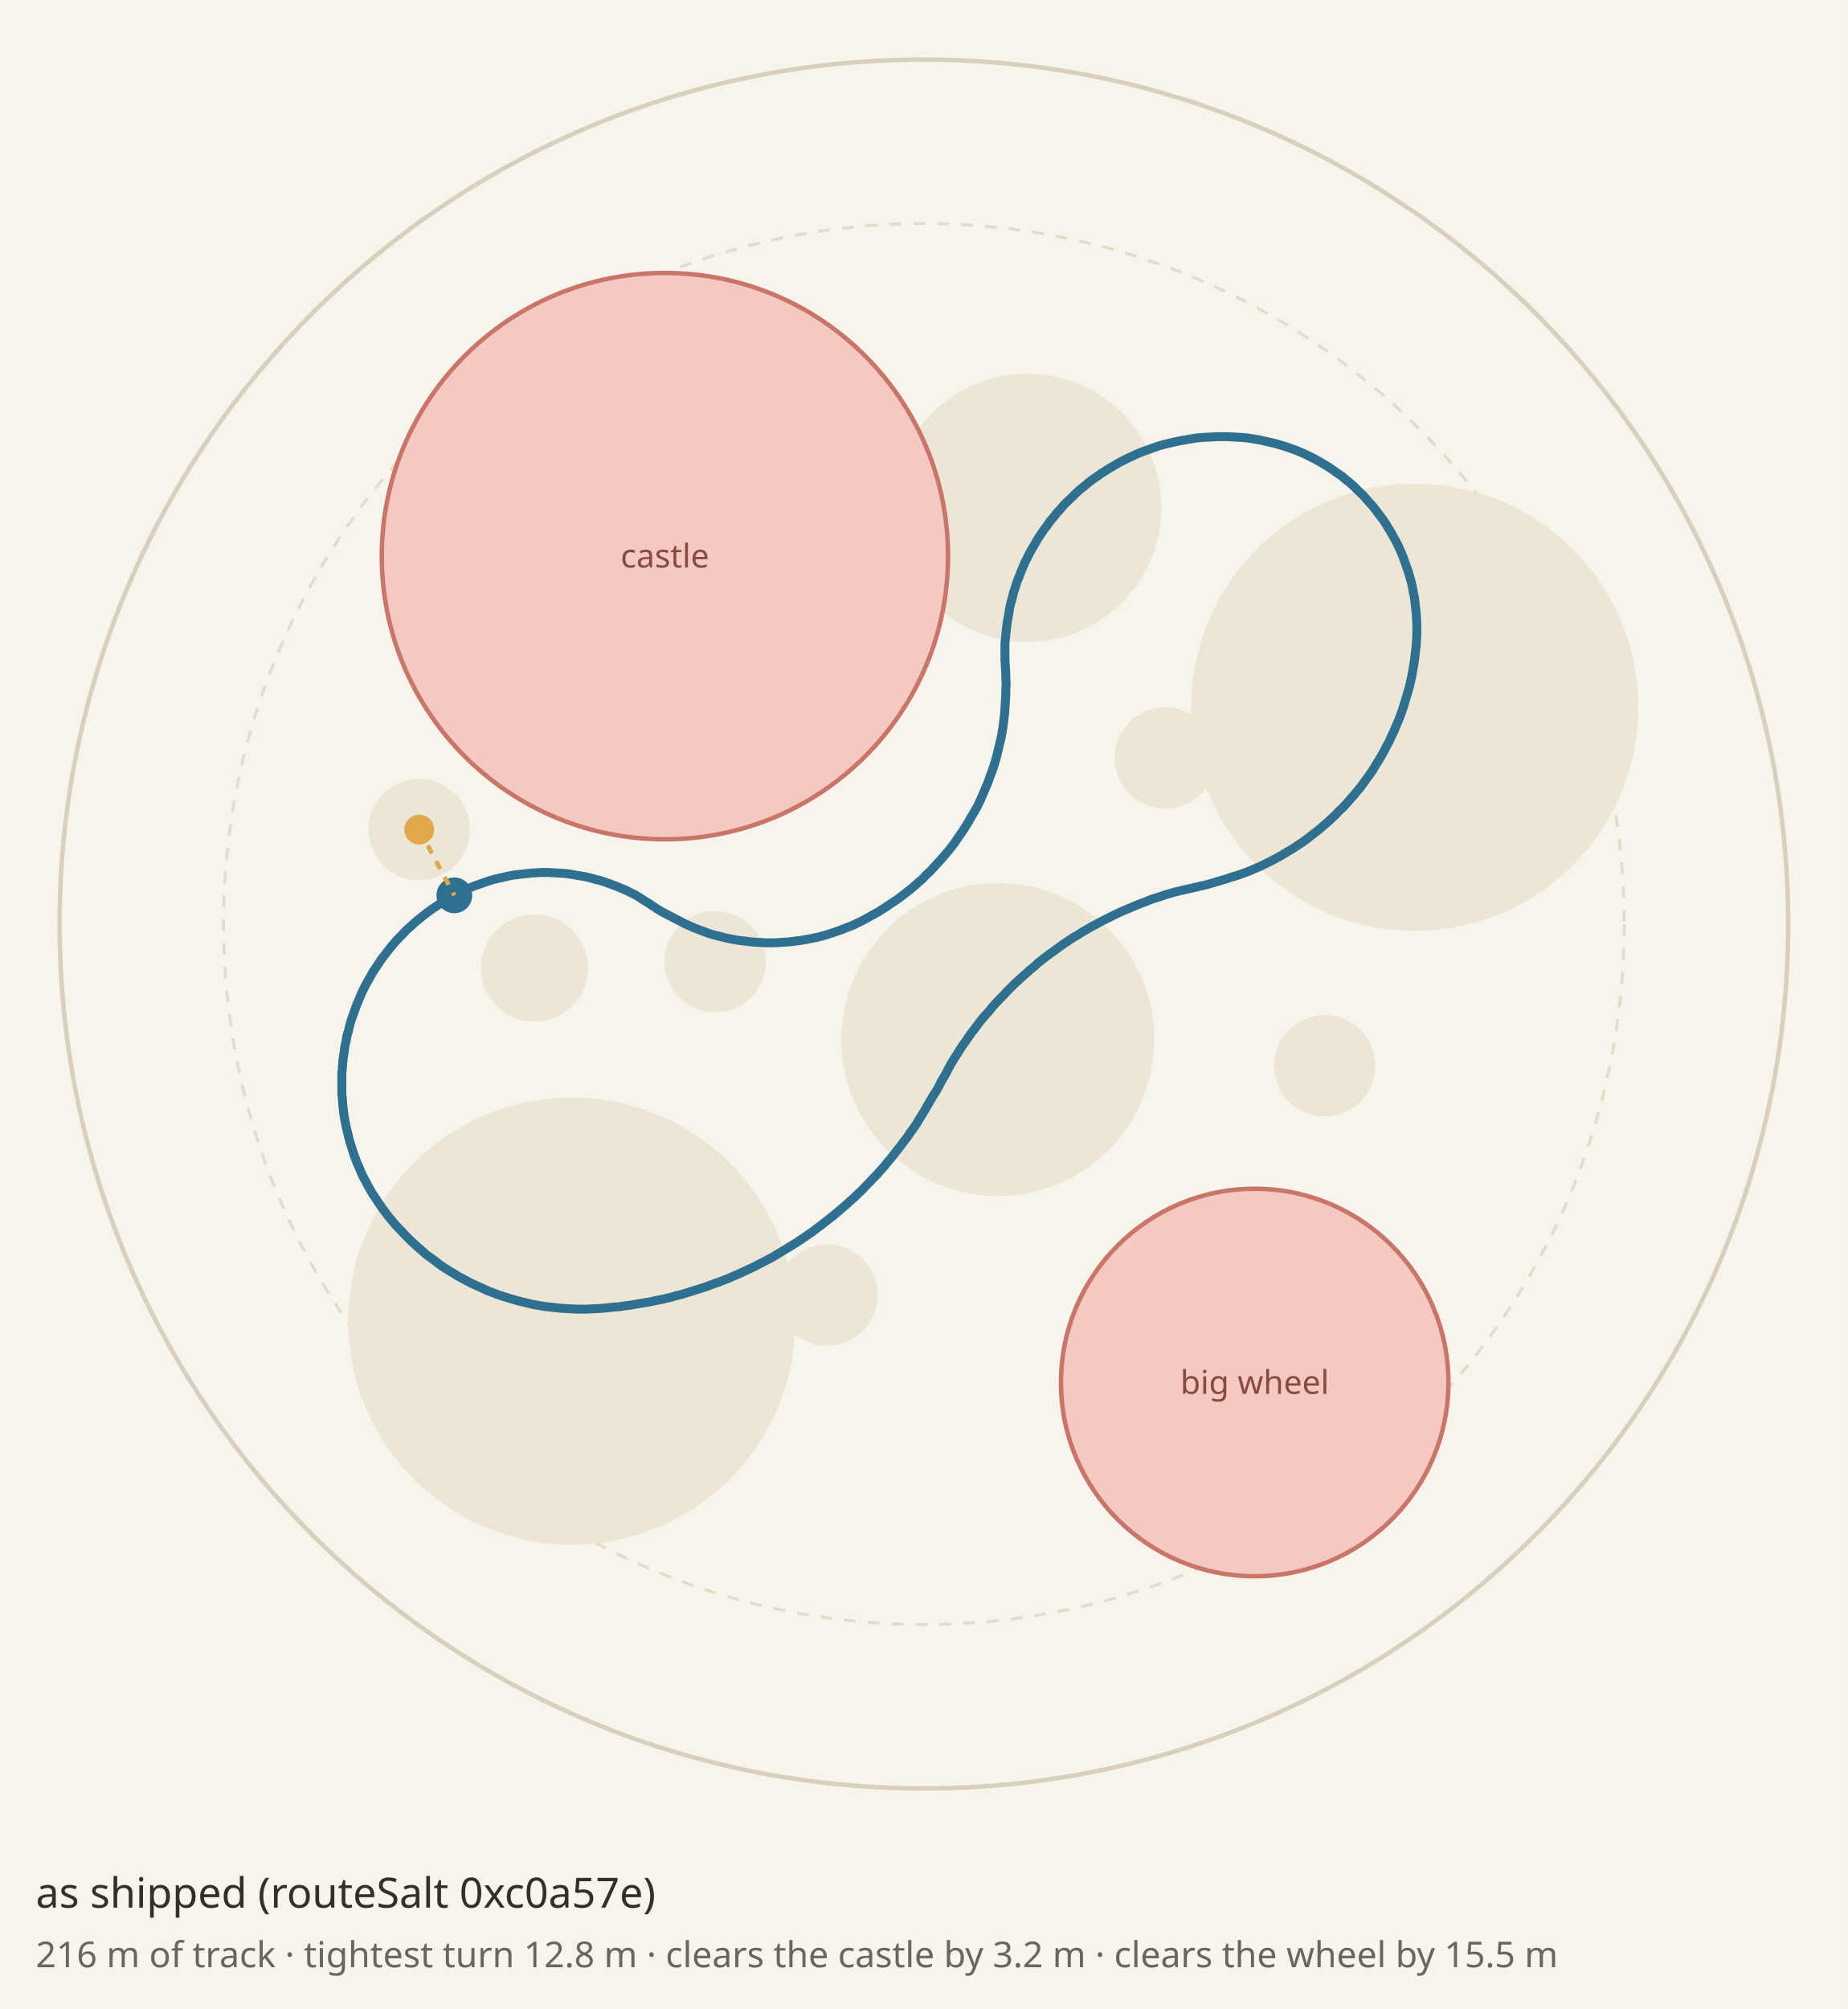
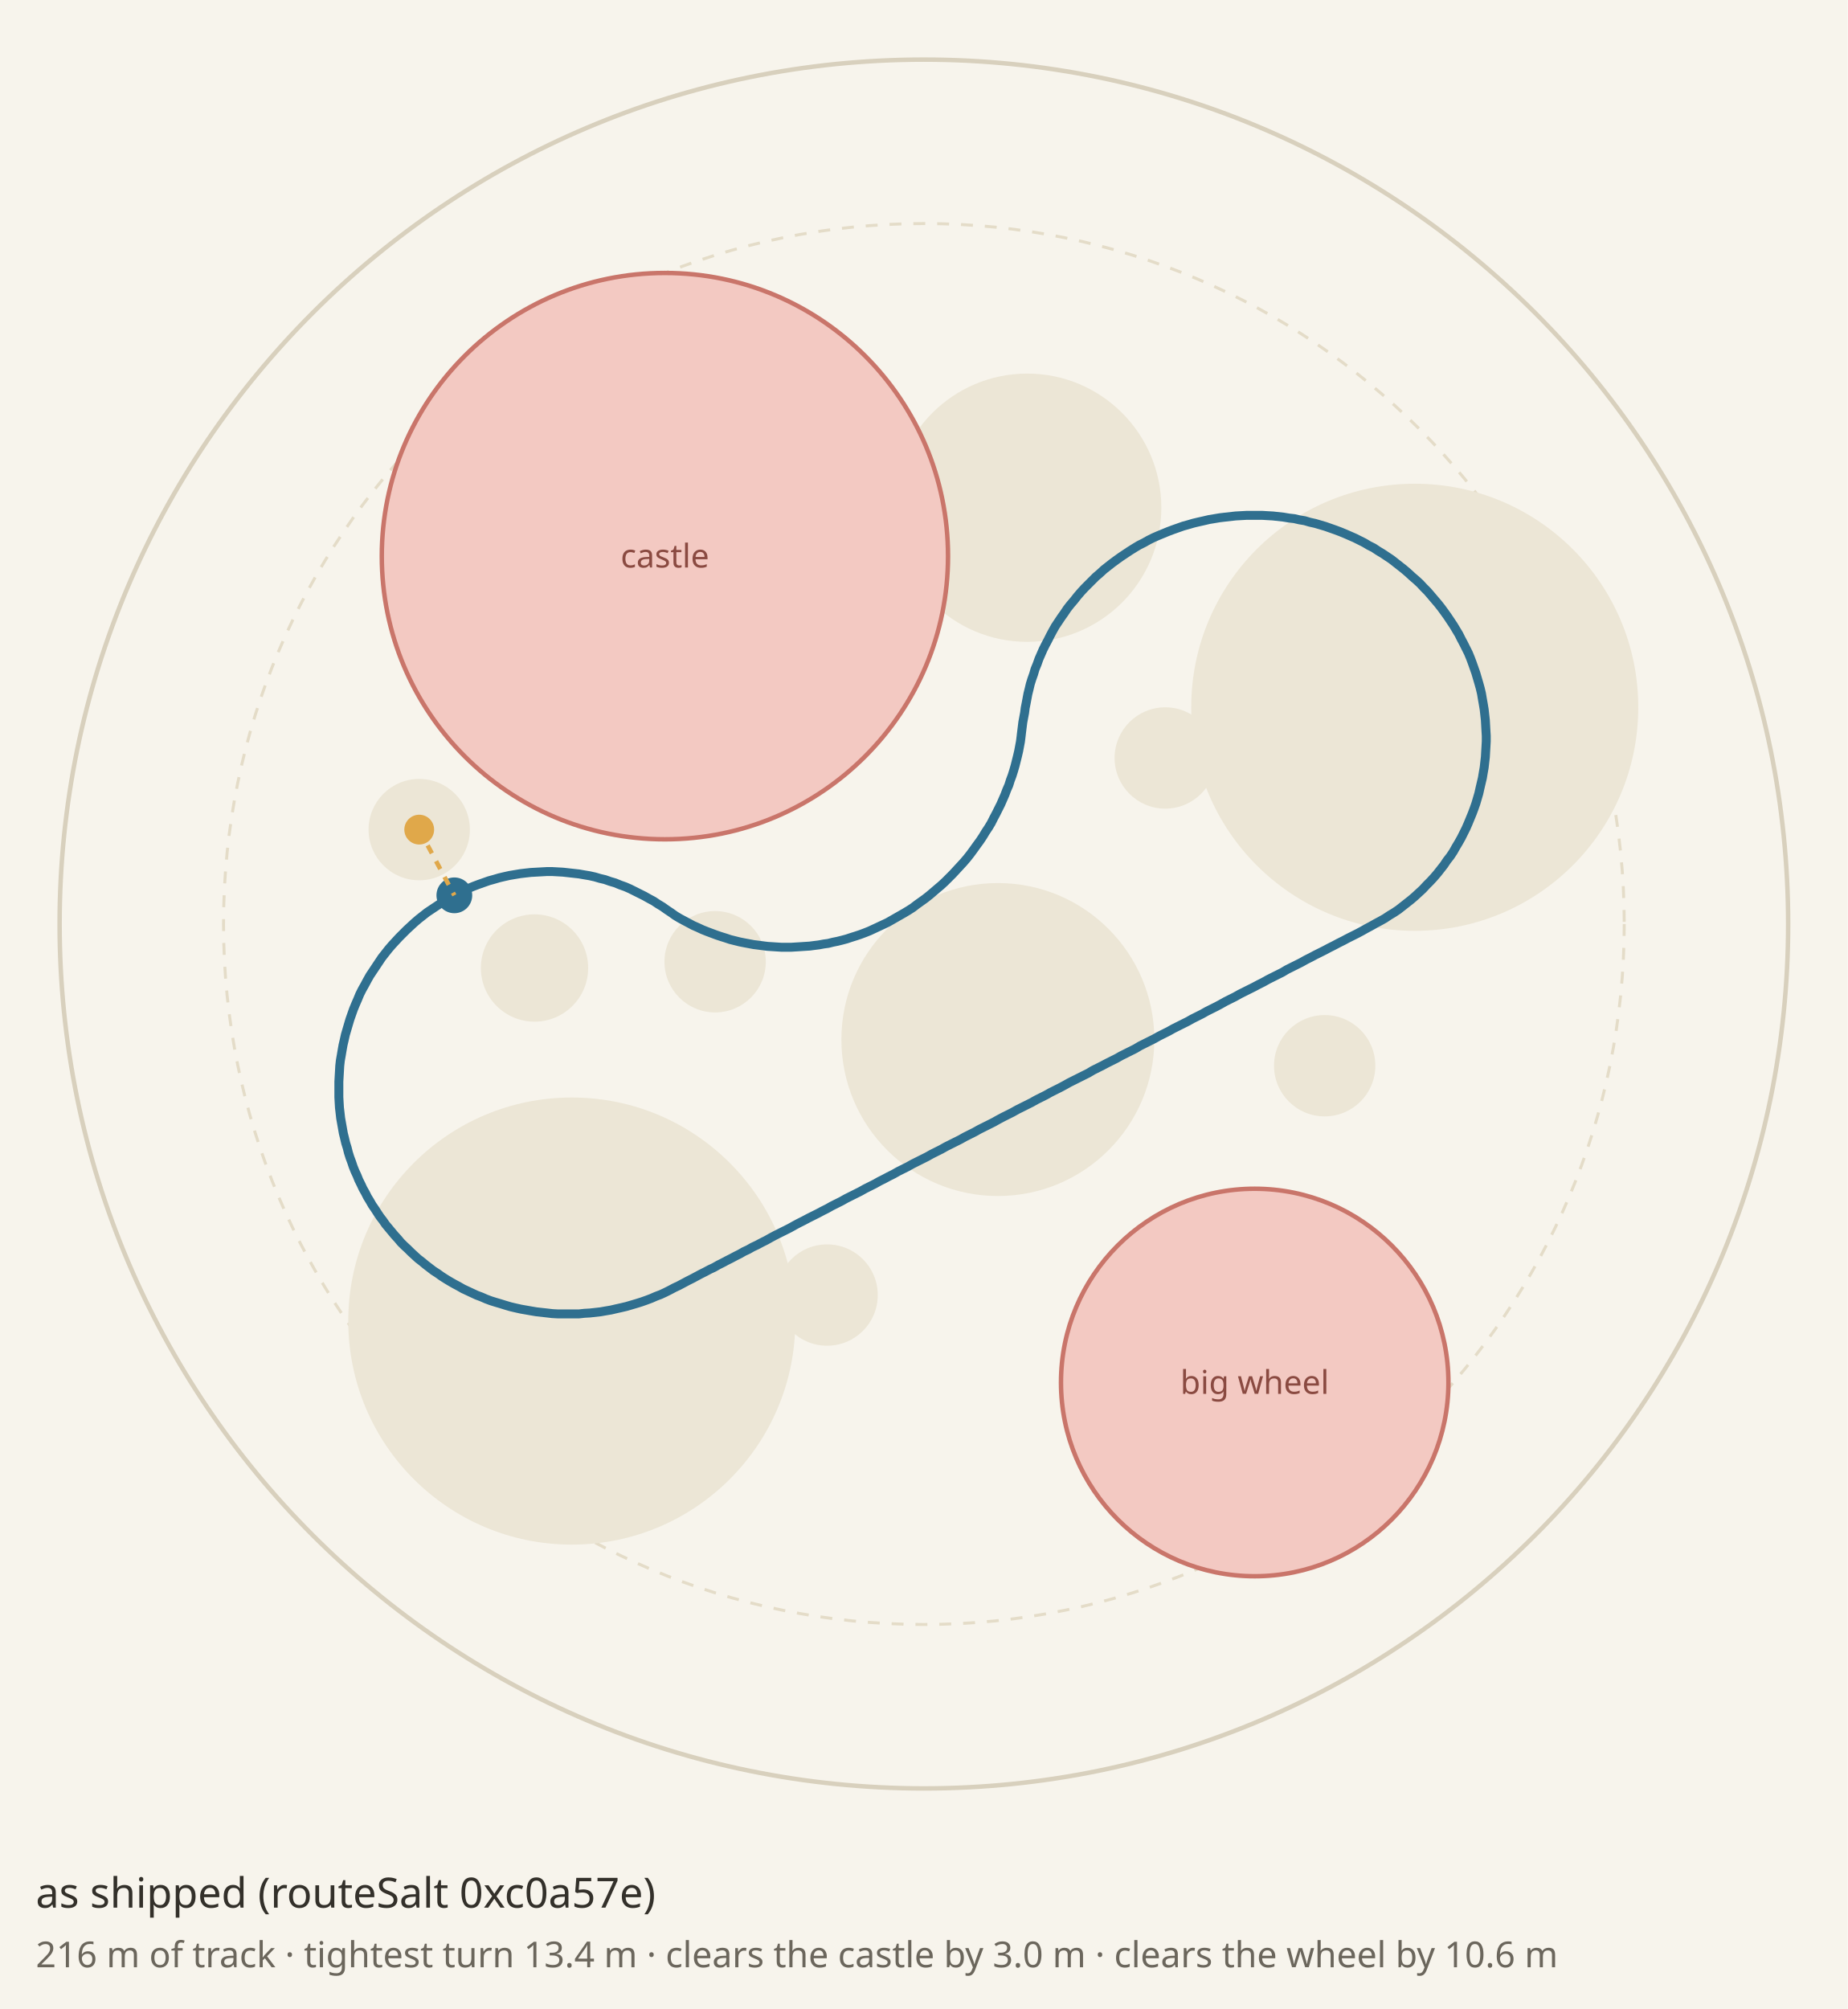
<svg xmlns="http://www.w3.org/2000/svg" width="620" height="674" viewBox="0 0 620 674">
  <rect x="0" y="0" width="620" height="674" fill="#f7f4ec" />
  <circle cx="310" cy="310" r="290" fill="none" stroke="#d8d0bd" stroke-width="1.5" />
  <circle cx="310" cy="310" r="235" fill="none" stroke="#e4dcc8" stroke-width="1" stroke-dasharray="4 4" />
  <circle cx="334.824" cy="348.755" r="52.5" fill="#ece6d6" stroke="none" />
  <circle cx="223.104" cy="186.577" r="95" fill="#ece6d6" stroke="none" />
  <circle cx="474.707" cy="237.285" r="75" fill="#ece6d6" stroke="none" />
  <circle cx="191.859" cy="443.203" r="75" fill="#ece6d6" stroke="none" />
  <circle cx="421.003" cy="463.812" r="65" fill="#ece6d6" stroke="none" />
  <circle cx="344.675" cy="170.337" r="45" fill="#ece6d6" stroke="none" />
  <circle cx="179.353" cy="324.756" r="18" fill="#ece6d6" stroke="none" />
  <circle cx="444.482" cy="357.54" r="17" fill="#ece6d6" stroke="none" />
  <circle cx="239.953" cy="322.659" r="17" fill="#ece6d6" stroke="none" />
  <circle cx="390.992" cy="254.294" r="17" fill="#ece6d6" stroke="none" />
  <circle cx="277.528" cy="434.479" r="17" fill="#ece6d6" stroke="none" />
  <circle cx="140.666" cy="278.328" r="17" fill="#ece6d6" stroke="none" />
  <circle cx="223.104" cy="186.577" r="95" fill="#f3c9c2" stroke="#c9756a" stroke-width="1.5" />
  <text x="223.104" y="186.577" font-family="system-ui,sans-serif" font-size="11" fill="#8a4a41" text-anchor="middle" dominant-baseline="middle">castle</text>
  <circle cx="421.003" cy="463.812" r="65" fill="#f3c9c2" stroke="#c9756a" stroke-width="1.5" />
  <text x="421.003" y="463.812" font-family="system-ui,sans-serif" font-size="11" fill="#8a4a41" text-anchor="middle" dominant-baseline="middle">big wheel</text>
-   <path d="M152.5 300.4 L150.9 301.2 L149.3 302.1 L147.8 303.1 L146.3 304.1 L144.8 305.1 L143.3 306.2 L141.9 307.3 L140.5 308.4 L139.1 309.6 L137.8 310.8 L136.4 312.0 L135.2 313.3 L133.9 314.6 L132.7 315.9 L131.5 317.3 L130.4 318.7 L129.3 320.1 L128.2 321.5 L127.2 323.0 L126.2 324.5 L125.2 326.0 L124.3 327.6 L123.4 329.2 L122.5 330.8 L121.7 332.4 L121.0 334.0 L120.3 335.7 L119.6 337.3 L119.0 339.0 L118.4 340.7 L117.8 342.4 L117.3 344.2 L116.9 345.9 L116.4 347.6 L116.1 349.4 L115.7 351.1 L115.5 352.9 L115.2 354.7 L115.0 356.4 L114.9 358.2 L114.7 359.9 L114.7 361.7 L114.7 363.5 L114.7 365.2 L114.7 367.0 L114.9 368.8 L115.0 370.5 L115.2 372.2 L115.4 374.0 L115.7 375.7 L116.0 377.4 L116.4 379.1 L116.8 380.7 L117.2 382.4 L117.7 384.0 L118.2 385.6 L118.7 387.2 L119.3 388.8 L119.9 390.4 L120.6 391.9 L121.2 393.4 L121.9 394.9 L122.7 396.3 L123.4 397.7 L124.2 399.1 L125.0 400.5 L125.9 401.8 L126.8 403.2 L127.7 404.5 L128.6 405.8 L129.5 407.0 L130.5 408.3 L131.5 409.5 L132.5 410.7 L133.6 411.9 L134.7 413.0 L135.8 414.2 L136.9 415.3 L138.0 416.4 L139.2 417.5 L140.4 418.6 L141.6 419.6 L142.8 420.7 L144.1 421.7 L145.4 422.6 L146.7 423.6 L148.0 424.6 L149.4 425.5 L150.8 426.4 L152.2 427.2 L153.6 428.1 L155.1 428.9 L156.6 429.7 L158.1 430.5 L159.6 431.2 L161.2 431.9 L162.7 432.6 L164.3 433.3 L165.9 433.9 L167.5 434.5 L169.1 435.0 L170.7 435.5 L172.4 436.0 L174.1 436.5 L175.8 436.9 L177.5 437.3 L179.2 437.7 L181.0 438.0 L182.7 438.3 L184.5 438.5 L186.3 438.7 L188.1 438.9 L189.9 439.0 L191.6 439.1 L193.5 439.2 L195.3 439.2 L197.1 439.2 L198.9 439.1 L200.7 439.0 L202.5 438.9 L204.3 438.7 L206.0 438.5 L207.8 438.4 L209.6 438.1 L211.4 437.9 L213.1 437.6 L214.9 437.3 L216.6 437.0 L218.4 436.7 L220.1 436.3 L221.8 436.0 L223.5 435.6 L225.2 435.2 L226.9 434.7 L228.5 434.3 L230.2 433.8 L231.8 433.3 L233.4 432.8 L235.0 432.3 L236.6 431.8 L238.2 431.2 L239.8 430.6 L241.3 430.1 L242.8 429.5 L244.4 428.9 L245.9 428.2 L247.4 427.6 L248.9 426.9 L250.4 426.2 L251.9 425.5 L253.4 424.8 L254.9 424.0 L256.3 423.3 L257.8 422.5 L259.3 421.7 L260.8 420.8 L262.3 419.9 L263.8 419.0 L265.4 418.0 L266.9 417.1 L268.4 416.1 L269.9 415.1 L271.3 414.1 L272.8 413.1 L274.2 412.0 L275.7 410.9 L277.1 409.8 L278.5 408.7 L279.9 407.6 L281.3 406.4 L282.6 405.3 L284.0 404.1 L285.3 402.9 L286.7 401.7 L288.0 400.4 L289.3 399.2 L290.5 397.9 L291.8 396.6 L293.0 395.3 L294.3 394.0 L295.5 392.6 L296.7 391.3 L297.8 389.9 L299.0 388.5 L300.1 387.1 L301.2 385.7 L302.3 384.3 L303.4 382.8 L304.5 381.4 L305.5 379.9 L306.6 378.4 L307.6 376.9 L308.5 375.4 L309.5 373.8 L310.4 372.3 L311.3 370.7 L312.2 369.2 L313.1 367.6 L314.1 366.1 L315.0 364.5 L315.8 362.9 L316.7 361.4 L317.6 359.8 L318.4 358.2 L319.3 356.6 L320.2 355.1 L321.2 353.6 L322.1 352.1 L323.1 350.6 L324.2 349.1 L325.2 347.6 L326.2 346.2 L327.3 344.8 L328.4 343.3 L329.5 341.9 L330.7 340.5 L331.9 339.2 L333.0 337.8 L334.2 336.5 L335.4 335.2 L336.7 333.9 L337.9 332.6 L339.2 331.3 L340.4 330.1 L341.7 328.9 L343.0 327.7 L344.4 326.5 L345.7 325.3 L347.1 324.2 L348.4 323.0 L349.8 321.9 L351.2 320.8 L352.7 319.7 L354.1 318.7 L355.6 317.6 L357.0 316.6 L358.5 315.6 L360.0 314.6 L361.6 313.7 L363.1 312.7 L364.7 311.8 L366.2 310.9 L367.8 310.1 L369.4 309.2 L371.0 308.4 L372.6 307.6 L374.2 306.8 L375.9 306.0 L377.5 305.3 L379.2 304.6 L380.8 303.9 L382.5 303.2 L384.2 302.6 L385.9 301.9 L387.6 301.3 L389.3 300.8 L391.0 300.2 L392.7 299.7 L394.5 299.2 L396.2 298.8 L397.9 298.4 L399.7 298.0 L401.4 297.6 L403.1 297.2 L404.9 296.8 L406.6 296.3 L408.3 295.8 L410.0 295.3 L411.7 294.8 L413.4 294.2 L415.2 293.7 L416.8 293.1 L418.5 292.5 L420.2 291.8 L421.8 291.1 L423.4 290.4 L425.0 289.6 L426.6 288.8 L428.1 288.0 L429.6 287.2 L431.1 286.3 L432.6 285.4 L434.1 284.5 L435.6 283.5 L437.1 282.5 L438.5 281.5 L439.9 280.4 L441.3 279.3 L442.7 278.2 L444.1 277.0 L445.4 275.9 L446.8 274.6 L448.1 273.4 L449.3 272.1 L450.6 270.9 L451.8 269.6 L453.0 268.2 L454.2 266.9 L455.3 265.5 L456.5 264.1 L457.6 262.6 L458.6 261.2 L459.7 259.7 L460.7 258.2 L461.6 256.7 L462.6 255.1 L463.5 253.6 L464.4 252.0 L465.2 250.4 L466.1 248.8 L466.8 247.2 L467.6 245.6 L468.3 243.9 L469.0 242.3 L469.7 240.6 L470.3 238.9 L470.9 237.2 L471.4 235.5 L471.9 233.8 L472.4 232.1 L472.9 230.4 L473.3 228.6 L473.7 226.9 L474.0 225.2 L474.3 223.4 L474.6 221.7 L474.8 219.9 L475.0 218.2 L475.2 216.4 L475.3 214.6 L475.4 212.9 L475.4 211.1 L475.4 209.3 L475.3 207.5 L475.2 205.7 L475.0 204.0 L474.8 202.2 L474.6 200.4 L474.2 198.6 L473.9 196.8 L473.5 195.1 L473.0 193.4 L472.5 191.7 L471.9 190.0 L471.3 188.3 L470.7 186.6 L470.0 185.0 L469.3 183.4 L468.5 181.8 L467.6 180.2 L466.8 178.7 L465.8 177.1 L464.9 175.6 L463.9 174.1 L462.8 172.7 L461.7 171.2 L460.6 169.8 L459.4 168.5 L458.2 167.1 L457.0 165.8 L455.7 164.6 L454.4 163.3 L453.1 162.1 L451.7 161.0 L450.3 159.8 L448.8 158.8 L447.3 157.7 L445.8 156.7 L444.3 155.8 L442.8 154.9 L441.2 154.0 L439.6 153.2 L438.0 152.4 L436.4 151.7 L434.7 151.0 L433.0 150.4 L431.3 149.8 L429.6 149.3 L427.9 148.8 L426.2 148.4 L424.4 148.0 L422.7 147.6 L420.9 147.3 L419.1 147.0 L417.3 146.8 L415.5 146.7 L413.7 146.6 L411.9 146.5 L410.1 146.5 L408.3 146.5 L406.5 146.6 L404.7 146.7 L402.9 146.8 L401.1 147.0 L399.3 147.3 L397.6 147.6 L395.8 147.9 L394.0 148.3 L392.3 148.7 L390.6 149.1 L388.8 149.6 L387.1 150.2 L385.4 150.8 L383.7 151.4 L382.0 152.1 L380.4 152.8 L378.7 153.6 L377.1 154.4 L375.5 155.2 L374.0 156.1 L372.4 157.0 L370.9 158.0 L369.4 158.9 L367.9 160.0 L366.4 161.0 L365.0 162.1 L363.6 163.3 L362.2 164.4 L360.9 165.6 L359.6 166.9 L358.3 168.1 L357.0 169.4 L355.8 170.8 L354.6 172.1 L353.5 173.5 L352.3 174.9 L351.3 176.4 L350.2 177.8 L349.2 179.3 L348.2 180.8 L347.3 182.4 L346.4 183.9 L345.5 185.5 L344.7 187.1 L343.9 188.7 L343.2 190.3 L342.5 192.0 L341.9 193.6 L341.2 195.3 L340.7 197.0 L340.1 198.7 L339.7 200.4 L339.2 202.2 L338.8 203.9 L338.5 205.7 L338.2 207.5 L337.9 209.2 L337.7 211.0 L337.5 212.8 L337.3 214.6 L337.2 216.4 L337.2 218.1 L337.2 219.8 L337.2 221.4 L337.3 223.0 L337.4 224.6 L337.5 226.2 L337.5 227.8 L337.6 229.4 L337.5 231.1 L337.5 232.7 L337.4 234.4 L337.3 236.0 L337.2 237.6 L337.1 239.3 L336.9 240.9 L336.7 242.6 L336.5 244.2 L336.2 245.9 L335.9 247.6 L335.5 249.2 L335.1 250.9 L334.7 252.6 L334.3 254.2 L333.8 255.9 L333.3 257.5 L332.7 259.2 L332.1 260.8 L331.5 262.5 L330.8 264.1 L330.1 265.8 L329.4 267.4 L328.7 269.0 L327.9 270.6 L327.0 272.2 L326.1 273.7 L325.2 275.3 L324.3 276.8 L323.3 278.4 L322.3 279.9 L321.3 281.3 L320.3 282.8 L319.2 284.2 L318.1 285.6 L316.9 287.0 L315.7 288.4 L314.5 289.7 L313.3 291.0 L312.1 292.3 L310.8 293.5 L309.6 294.8 L308.3 295.9 L307.0 297.1 L305.7 298.2 L304.4 299.2 L303.0 300.3 L301.7 301.3 L300.4 302.2 L299.0 303.1 L297.7 304.0 L296.3 304.9 L294.9 305.8 L293.5 306.6 L292.0 307.4 L290.6 308.2 L289.1 309.0 L287.6 309.7 L286.2 310.4 L284.7 311.0 L283.1 311.6 L281.6 312.2 L280.1 312.7 L278.6 313.2 L277.1 313.7 L275.6 314.1 L274.0 314.5 L272.5 314.8 L271.0 315.1 L269.4 315.4 L267.9 315.6 L266.3 315.8 L264.7 316.0 L263.2 316.1 L261.6 316.2 L260.0 316.3 L258.4 316.3 L256.9 316.3 L255.3 316.2 L253.7 316.1 L252.1 316.0 L250.5 315.8 L248.9 315.6 L247.3 315.4 L245.7 315.1 L244.1 314.8 L242.5 314.4 L240.9 314.0 L239.3 313.6 L237.7 313.1 L236.1 312.5 L234.5 311.9 L232.9 311.3 L231.4 310.6 L229.8 309.9 L228.3 309.1 L226.7 308.3 L225.2 307.5 L223.6 306.7 L222.1 305.9 L220.6 305.0 L219.1 304.0 L217.6 303.0 L216.1 302.1 L214.6 301.1 L213.1 300.2 L211.5 299.4 L209.9 298.6 L208.2 297.9 L206.5 297.2 L204.9 296.6 L203.2 296.0 L201.4 295.4 L199.7 295.0 L198.0 294.5 L196.2 294.1 L194.4 293.8 L192.7 293.5 L190.9 293.2 L189.1 293.0 L187.3 292.9 L185.5 292.8 L183.7 292.7 L181.9 292.7 L180.1 292.8 L178.3 292.9 L176.5 293.1 L174.7 293.3 L172.9 293.5 L171.1 293.8 L169.3 294.2 L167.6 294.6 L165.8 295.0 L164.1 295.5 L162.4 296.1 L160.7 296.7 L159.0 297.3 L157.3 298.0 L155.7 298.8 L154.1 299.6 L152.5 300.4" fill="none" stroke="#2f6f8f" stroke-width="3" stroke-linejoin="round" />
+   <path d="M152.5 300.4 L150.9 301.2 L149.3 302.1 L147.8 303.1 L146.3 304.1 L144.8 305.1 L143.3 306.1 L141.9 307.2 L140.5 308.3 L139.1 309.5 L137.8 310.7 L136.5 311.9 L135.2 313.2 L133.9 314.5 L132.7 315.8 L131.5 317.1 L130.3 318.5 L129.2 319.9 L128.1 321.3 L127.1 322.8 L126.1 324.3 L125.1 325.8 L124.1 327.3 L123.2 328.9 L122.4 330.4 L121.5 332.0 L120.7 333.6 L120.0 335.3 L119.3 336.9 L118.6 338.6 L118.0 340.3 L117.4 342.0 L116.9 343.7 L116.4 345.4 L115.9 347.1 L115.5 348.9 L115.1 350.6 L114.8 352.3 L114.5 354.1 L114.2 355.8 L114.0 357.6 L113.9 359.4 L113.8 361.1 L113.7 362.9 L113.7 364.6 L113.7 366.4 L113.7 368.1 L113.8 369.9 L113.9 371.6 L114.1 373.3 L114.3 375.1 L114.6 376.8 L114.9 378.5 L115.2 380.2 L115.6 381.8 L116.0 383.5 L116.5 385.1 L116.9 386.7 L117.4 388.3 L118.0 389.9 L118.5 391.4 L119.1 392.9 L119.8 394.4 L120.4 395.9 L121.1 397.3 L121.8 398.8 L122.6 400.2 L123.3 401.6 L124.1 402.9 L124.9 404.3 L125.8 405.6 L126.7 407.0 L127.5 408.2 L128.5 409.5 L129.4 410.8 L130.4 412.0 L131.4 413.2 L132.4 414.4 L133.5 415.6 L134.5 416.8 L135.6 417.9 L136.8 419.0 L137.9 420.1 L139.1 421.2 L140.3 422.3 L141.6 423.3 L142.8 424.3 L144.1 425.3 L145.4 426.3 L146.8 427.2 L148.2 428.2 L149.6 429.1 L151.1 430.0 L152.5 430.8 L154.0 431.6 L155.4 432.4 L156.9 433.1 L158.4 433.8 L159.9 434.5 L161.5 435.1 L163.1 435.8 L164.7 436.4 L166.3 436.9 L168.0 437.4 L169.6 437.9 L171.3 438.4 L173.0 438.8 L174.8 439.2 L176.5 439.5 L178.2 439.8 L180.0 440.1 L181.8 440.3 L183.6 440.5 L185.3 440.7 L187.1 440.8 L188.9 440.8 L190.7 440.8 L192.5 440.8 L194.3 440.8 L196.1 440.6 L197.9 440.5 L199.7 440.3 L201.5 440.1 L203.2 439.8 L205.0 439.5 L206.7 439.1 L208.5 438.7 L210.2 438.3 L211.9 437.8 L213.6 437.3 L215.2 436.8 L216.9 436.2 L218.5 435.6 L220.1 434.9 L221.7 434.3 L223.2 433.6 L224.8 432.8 L226.3 432.0 L227.8 431.3 L229.3 430.5 L230.8 429.7 L232.2 429.0 L233.7 428.2 L235.2 427.4 L236.6 426.7 L238.1 425.9 L239.6 425.2 L241.0 424.4 L242.4 423.7 L243.9 422.9 L245.3 422.2 L246.8 421.4 L248.2 420.7 L249.6 419.9 L251.1 419.2 L252.5 418.4 L254.0 417.7 L255.5 416.9 L257.1 416.1 L258.7 415.2 L260.2 414.4 L261.8 413.6 L263.4 412.8 L265.0 412.0 L266.6 411.1 L268.1 410.3 L269.7 409.5 L271.2 408.7 L272.8 407.9 L274.4 407.1 L275.9 406.3 L277.5 405.5 L279.1 404.6 L280.7 403.8 L282.3 403.0 L283.9 402.1 L285.5 401.3 L287.1 400.5 L288.7 399.7 L290.3 398.8 L291.9 398.0 L293.5 397.2 L295.1 396.3 L296.7 395.5 L298.2 394.7 L299.8 393.9 L301.4 393.0 L303.0 392.2 L304.6 391.4 L306.2 390.5 L307.8 389.7 L309.4 388.9 L311.0 388.1 L312.6 387.2 L314.2 386.4 L315.8 385.6 L317.4 384.7 L319.0 383.9 L320.6 383.1 L322.2 382.3 L323.8 381.4 L325.4 380.6 L327.0 379.8 L328.6 378.9 L330.2 378.1 L331.8 377.3 L333.4 376.5 L335.0 375.6 L336.5 374.8 L338.1 374.0 L339.7 373.2 L341.3 372.3 L342.9 371.5 L344.5 370.7 L346.1 369.9 L347.7 369.0 L349.3 368.2 L350.9 367.4 L352.5 366.5 L354.1 365.7 L355.7 364.9 L357.2 364.1 L358.8 363.2 L360.4 362.4 L362.0 361.6 L363.6 360.8 L365.2 360.0 L366.7 359.1 L368.3 358.3 L369.9 357.5 L371.4 356.7 L373.0 355.9 L374.6 355.1 L376.2 354.2 L377.8 353.4 L379.4 352.6 L381.0 351.8 L382.5 350.9 L384.1 350.1 L385.7 349.3 L387.3 348.5 L388.9 347.6 L390.5 346.8 L392.1 346.0 L393.7 345.1 L395.3 344.3 L396.9 343.5 L398.5 342.7 L400.1 341.8 L401.7 341.0 L403.3 340.2 L404.9 339.3 L406.5 338.5 L408.1 337.7 L409.6 336.9 L411.2 336.0 L412.8 335.2 L414.4 334.4 L416.0 333.5 L417.6 332.7 L419.2 331.9 L420.8 331.1 L422.3 330.3 L423.9 329.5 L425.5 328.6 L427.1 327.8 L428.7 327.0 L430.3 326.2 L431.8 325.3 L433.4 324.5 L435.0 323.7 L436.6 322.9 L438.2 322.0 L439.8 321.2 L441.3 320.4 L442.9 319.6 L444.5 318.8 L446.0 318.0 L447.6 317.2 L449.1 316.4 L450.7 315.6 L452.2 314.8 L453.8 314.0 L455.4 313.2 L456.9 312.4 L458.5 311.5 L460.0 310.7 L461.6 309.8 L463.1 309.0 L464.7 308.1 L466.2 307.1 L467.7 306.2 L469.2 305.2 L470.6 304.1 L472.0 303.0 L473.4 301.9 L474.8 300.7 L476.1 299.5 L477.4 298.3 L478.6 297.0 L479.9 295.7 L481.1 294.4 L482.3 293.0 L483.4 291.6 L484.5 290.2 L485.5 288.7 L486.6 287.3 L487.6 285.8 L488.5 284.2 L489.4 282.7 L490.3 281.1 L491.1 279.5 L491.9 277.9 L492.6 276.3 L493.3 274.6 L494.0 272.9 L494.6 271.3 L495.2 269.6 L495.7 267.9 L496.2 266.2 L496.6 264.4 L497.0 262.7 L497.4 261.0 L497.7 259.2 L498.0 257.5 L498.2 255.7 L498.4 254.0 L498.5 252.2 L498.6 250.5 L498.7 248.7 L498.7 246.9 L498.6 245.2 L498.5 243.4 L498.4 241.6 L498.2 239.8 L498.0 238.0 L497.7 236.2 L497.4 234.5 L497.1 232.7 L496.7 231.0 L496.2 229.2 L495.7 227.5 L495.2 225.8 L494.6 224.1 L494.0 222.4 L493.4 220.8 L492.7 219.1 L491.9 217.5 L491.1 215.9 L490.3 214.4 L489.5 212.8 L488.6 211.3 L487.7 209.8 L486.7 208.3 L485.7 206.8 L484.7 205.4 L483.6 203.9 L482.5 202.5 L481.3 201.1 L480.2 199.8 L479.0 198.4 L477.7 197.1 L476.5 195.8 L475.2 194.6 L473.8 193.4 L472.5 192.2 L471.1 191.0 L469.7 189.9 L468.3 188.8 L466.9 187.7 L465.4 186.7 L463.9 185.7 L462.4 184.8 L460.9 183.8 L459.3 183.0 L457.8 182.1 L456.2 181.3 L454.6 180.5 L453.0 179.8 L451.4 179.1 L449.7 178.4 L448.1 177.8 L446.4 177.2 L444.7 176.6 L443.0 176.1 L441.3 175.6 L439.5 175.2 L437.8 174.7 L436.0 174.4 L434.3 174.0 L432.5 173.8 L430.7 173.5 L428.9 173.3 L427.1 173.1 L425.3 173.0 L423.6 172.9 L421.8 172.9 L420.0 172.9 L418.2 172.9 L416.4 173.0 L414.6 173.1 L412.8 173.3 L411.0 173.5 L409.3 173.7 L407.5 174.0 L405.7 174.3 L404.0 174.7 L402.2 175.1 L400.5 175.5 L398.8 176.0 L397.0 176.5 L395.3 177.1 L393.6 177.7 L392.0 178.3 L390.3 179.0 L388.6 179.7 L387.0 180.4 L385.4 181.2 L383.8 182.1 L382.2 182.9 L380.7 183.8 L379.1 184.8 L377.6 185.8 L376.1 186.8 L374.7 187.8 L373.2 188.9 L371.8 190.0 L370.4 191.1 L369.1 192.3 L367.7 193.5 L366.4 194.8 L365.2 196.0 L363.9 197.3 L362.7 198.6 L361.5 200.0 L360.4 201.4 L359.2 202.8 L358.1 204.2 L357.1 205.7 L356.1 207.1 L355.1 208.6 L354.1 210.1 L353.2 211.7 L352.4 213.2 L351.6 214.8 L350.8 216.3 L350.0 217.9 L349.3 219.5 L348.6 221.1 L348.0 222.8 L347.3 224.5 L346.8 226.2 L346.2 227.9 L345.7 229.5 L345.3 231.2 L344.9 232.8 L344.6 234.4 L344.3 236.0 L344.0 237.5 L343.8 239.1 L343.5 240.7 L343.2 242.3 L343.0 243.9 L342.8 245.5 L342.6 247.2 L342.4 248.8 L342.1 250.4 L341.8 252.0 L341.4 253.7 L341.0 255.3 L340.6 256.9 L340.1 258.6 L339.6 260.2 L339.0 261.8 L338.5 263.4 L337.8 265.0 L337.2 266.6 L336.5 268.2 L335.8 269.8 L335.0 271.4 L334.2 273.0 L333.4 274.5 L332.6 276.1 L331.7 277.6 L330.7 279.1 L329.8 280.6 L328.8 282.1 L327.7 283.6 L326.7 285.0 L325.6 286.5 L324.5 287.9 L323.3 289.3 L322.1 290.6 L320.9 291.9 L319.7 293.2 L318.4 294.5 L317.1 295.8 L315.8 297.0 L314.5 298.1 L313.1 299.3 L311.8 300.4 L310.4 301.5 L309.0 302.5 L307.6 303.5 L306.3 304.5 L304.9 305.4 L303.4 306.3 L302.0 307.1 L300.6 307.9 L299.2 308.7 L297.8 309.5 L296.3 310.2 L294.8 310.9 L293.3 311.6 L291.8 312.3 L290.3 312.9 L288.7 313.5 L287.2 314.0 L285.6 314.5 L284.1 315.0 L282.6 315.4 L281.0 315.8 L279.5 316.1 L277.9 316.5 L276.4 316.7 L274.8 317.0 L273.2 317.2 L271.7 317.4 L270.1 317.5 L268.6 317.6 L267.0 317.7 L265.4 317.8 L263.9 317.8 L262.3 317.8 L260.7 317.7 L259.2 317.6 L257.6 317.5 L256.0 317.3 L254.5 317.1 L252.9 316.9 L251.3 316.6 L249.7 316.3 L248.2 316.0 L246.6 315.6 L245.0 315.2 L243.5 314.7 L241.9 314.2 L240.4 313.7 L238.8 313.1 L237.2 312.5 L235.7 311.9 L234.2 311.2 L232.6 310.5 L231.1 309.7 L229.6 308.9 L228.1 308.1 L226.6 307.2 L225.2 306.2 L223.7 305.2 L222.3 304.2 L220.8 303.3 L219.3 302.3 L217.8 301.5 L216.2 300.6 L214.6 299.8 L213.0 299.0 L211.4 298.2 L209.8 297.5 L208.1 296.9 L206.4 296.2 L204.7 295.7 L203.0 295.1 L201.3 294.7 L199.6 294.2 L197.8 293.8 L196.0 293.5 L194.3 293.2 L192.5 293.0 L190.7 292.8 L188.9 292.6 L187.1 292.5 L185.3 292.4 L183.5 292.4 L181.7 292.5 L179.9 292.6 L178.1 292.7 L176.3 292.9 L174.6 293.1 L172.8 293.4 L171.0 293.7 L169.2 294.1 L167.5 294.5 L165.8 295.0 L164.0 295.5 L162.3 296.1 L160.6 296.7 L159.0 297.3 L157.3 298.0 L155.7 298.8 L154.1 299.6 L152.5 300.4" fill="none" stroke="#2f6f8f" stroke-width="3" stroke-linejoin="round" />
  <circle cx="140.666" cy="278.328" r="5" fill="#e0a84a" />
  <circle cx="152.451" cy="300.376" r="6" fill="#2f6f8f" />
  <line x1="140.666" y1="278.328" x2="152.451" y2="300.376" stroke="#e0a84a" stroke-width="1.5" stroke-dasharray="3 3" />
  <text x="12" y="640" font-family="system-ui,sans-serif" font-size="14" fill="#33302a">as shipped (routeSalt 0xc0a57e)</text>
-   <text x="12" y="660" font-family="system-ui,sans-serif" font-size="12" fill="#6b665c">216 m of track · tightest turn 12.8 m · clears the castle by 3.2 m · clears the wheel by 15.5 m</text>
+   <text x="12" y="660" font-family="system-ui,sans-serif" font-size="12" fill="#6b665c">216 m of track · tightest turn 13.4 m · clears the castle by 3.0 m · clears the wheel by 10.6 m</text>
</svg>
